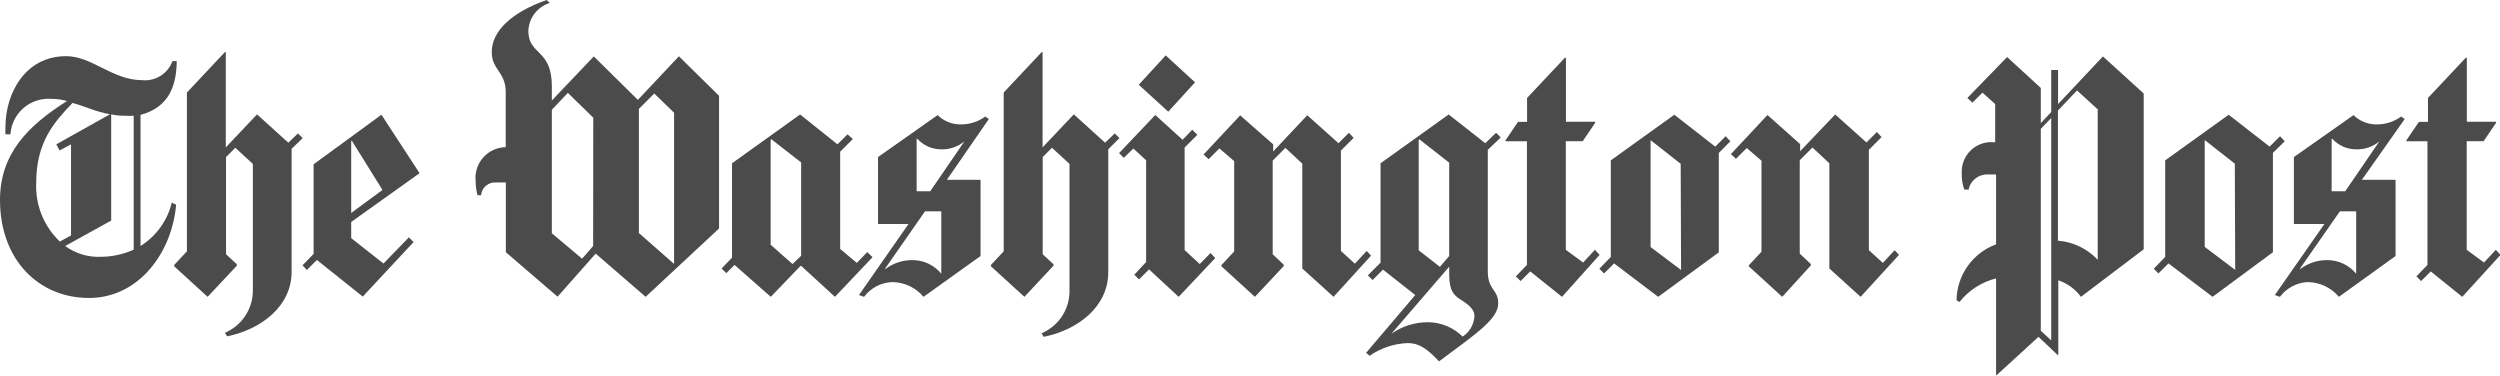
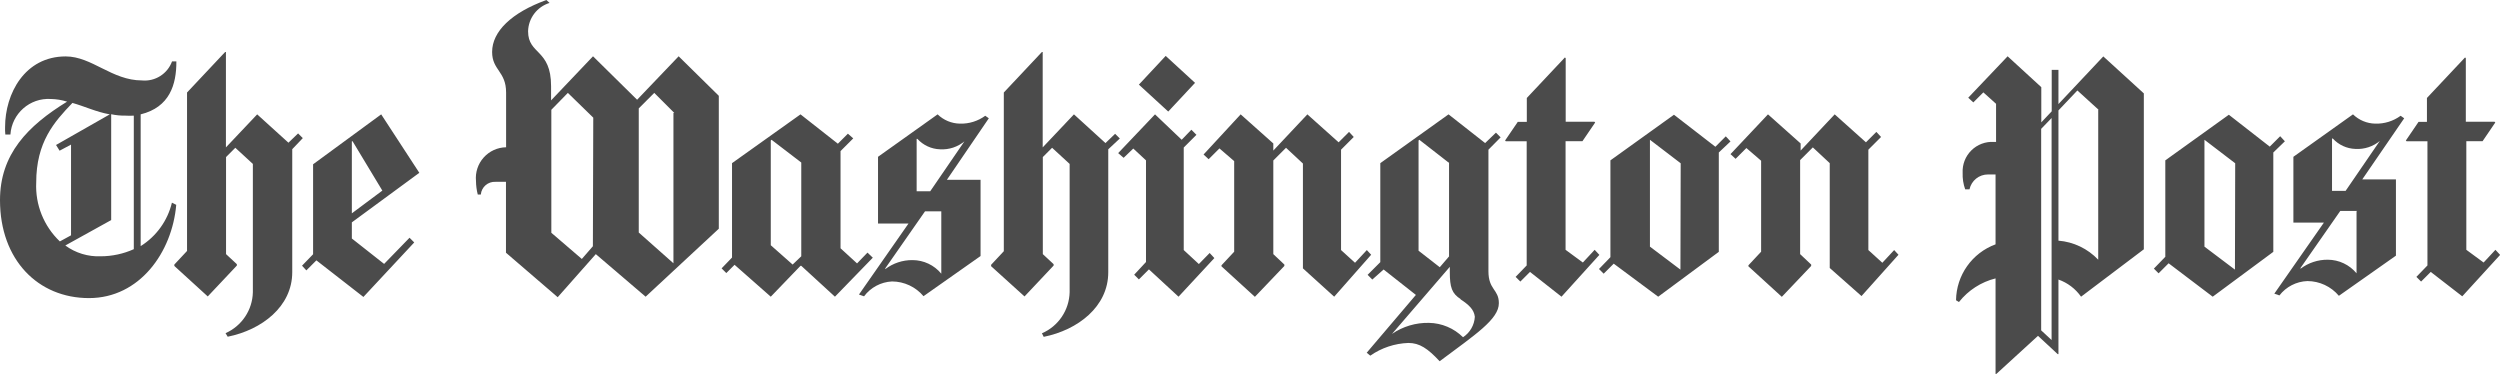
- <svg viewBox="0 0 196.75 29.53">
+ <svg xmlns="http://www.w3.org/2000/svg" viewBox="0 0 196.75 29.53">
  <g style="isolation:isolate">
-     <path d="M23.63,18.68V29a5.57,5.57,0,0,0,2.46-3.42l.34.17c-.31,3.73-2.91,7.34-6.86,7.34s-7-3-7-7.71c0-3.61,2.17-5.84,5.28-7.79a4.54,4.54,0,0,0-1.24-.17,3,3,0,0,0-3.22,2.79H13a4.14,4.14,0,0,1,0-.59c0-2.63,1.55-5.56,4.77-5.56,2.06,0,3.64,1.89,6,1.89a2.29,2.29,0,0,0,2.37-1.5h.34C26.46,16.3,25.92,18.08,23.63,18.68Zm-5.36-.93c-1.44,1.5-2.85,3.08-2.85,6.27a6,6,0,0,0,1.86,4.63l.88-.48V21l-.9.48L17,21l4.23-2.37C20.13,18.45,19.26,18,18.27,17.74Zm4.83,1a4.83,4.83,0,0,1-.65,0,4.92,4.92,0,0,1-1.13-.11V27L17.7,29a4.4,4.4,0,0,0,2.79.85,6.36,6.36,0,0,0,2.6-.56V18.79Zm12.42,2.6v9.68c0,2.71-2.4,4.54-5.08,5.08l-.17-.28a3.61,3.61,0,0,0,2.2-3.22V22.54l-1.38-1.27-.73.73v7.65l.85.79v.11L28.91,33l-2.63-2.4v-.11l1-1.07V16.92l3-3.19.06,0v7.51l2.46-2.6,2.46,2.23.76-.73.37.37Zm4.69,5.76v1.27l2.54,2,2-2.06.37.37-4,4.29-3.61-2.88-.79.79-.34-.37.87-.9V22.57l5.34-3.9,3,4.6Zm.06-6.38-.06,0v5.67l2.46-1.81Z" transform="translate(-12.57 -9.64)" style="fill:#4b4b4b" />
-     <path d="M63.38,33,59.45,29.6l-3,3.39-4.07-3.5V24h-.79a1.1,1.1,0,0,0-1.16,1h-.28A4.49,4.49,0,0,1,50,23.87a2.42,2.42,0,0,1,2.37-2.65V16.92c0-1.67-1.1-1.75-1.1-3.19,0-1.61,1.52-3.11,4.32-4.09l.25.23a2.4,2.4,0,0,0-1.69,2.23C54.17,14,56,13.48,56,16.42v1.13l3.3-3.47,3.47,3.42L66,14.07l3.16,3.11V27.62ZM59.26,18.9l-2-1.95L56,18.28V28L58.38,30l.87-1Zm6.38-.37L64.06,17l-1.21,1.21v9.77l2.77,2.43,0,0V18.53Z" transform="translate(-12.57 -9.64)" style="fill:#4b4b4b" />
-     <path d="M78.28,33l-2.65-2.43h-.06L73.23,33l-2.85-2.51-.65.65-.37-.37.82-.85V22.49l5.36-3.84L78.48,21l.79-.79.42.37-1,1v7.65L80,30.33l.82-.85.42.4ZM75.63,22.43,73.28,20.6l-.06.06V28.9l1.72,1.52.68-.65V22.43Zm11.46,1.36h2.65v6L85.25,33a3.25,3.25,0,0,0-2.48-1.16A2.92,2.92,0,0,0,80.57,33l-.4-.14,3.9-5.59h-2.4V22l4.69-3.3a2.58,2.58,0,0,0,1.75.73,3.21,3.21,0,0,0,2-.62l.28.2Zm-.4,2.48H85.37l-3.13,4.49,0,.06a3.49,3.49,0,0,1,2.15-.71,2.94,2.94,0,0,1,2.26,1.07l0,0V26.27Zm1.81-5.53a2.75,2.75,0,0,1-1.95.65,2.52,2.52,0,0,1-1.78-.82l-.06,0v4.12h1.07l2.74-4Zm11.29.65v9.68c0,2.71-2.4,4.54-5.08,5.08l-.17-.28a3.61,3.61,0,0,0,2.2-3.22V22.54l-1.38-1.27-.73.73v7.65l.85.79v.11L93.19,33l-2.63-2.4v-.11l1-1.07V16.92l3-3.19.06,0v7.51l2.46-2.6,2.46,2.23.76-.73.37.37ZM105.33,33,103,30.84l-.79.79-.37-.37.93-1v-8l-1-.93-.76.73-.37-.37,2.85-3,2.15,1.95.76-.79.4.4-1,1v8.07l1.19,1.1.85-.87.37.4Zm-.82-14.57-2.32-2.12L104.31,14l2.31,2.12Z" transform="translate(-12.57 -9.64)" style="fill:#4b4b4b" />
-     <path d="M117.52,33l-2.46-2.23V22.52l-1.33-1.24-1,1v7.37l.87.82v.11L111.33,33l-2.63-2.4V30.5l1-1.07V22.32l-1.16-1-.85.85-.4-.37,2.88-3.08L112.77,21v.56l2.68-2.85,2.46,2.2.82-.82.37.4-1,1v7.9l1.1,1,.93-1,.34.37Zm12.14-11.57V31c0,1.47.82,1.41.82,2.51,0,1.27-1.84,2.46-4.66,4.57-.93-1-1.58-1.44-2.46-1.44a5.6,5.6,0,0,0-3,1l-.28-.23,3.87-4.55-2.54-2-.82.82-.37-.37,1-1V22.49l5.36-3.84,2.88,2.26.85-.82.37.37Zm-2.17,11.77c-.71-.45-.87-.93-.87-2.15v-.42l-4.55,5.28,0,0A4.94,4.94,0,0,1,125,35a3.9,3.9,0,0,1,2.68,1.13,2.06,2.06,0,0,0,.93-1.61C128.61,34,128.19,33.64,127.48,33.19Zm-.87-10.76-2.34-1.83-.06.06v8.67l1.67,1.3.73-.85V22.43ZM135.5,33,133,31l-.76.76-.37-.37.87-.9V20.76h-1.64l-.06-.06,1-1.47h.71V17.35l3-3.19.06.06v5h2.26l.06.06-1,1.47h-1.33v8.55l1.36,1,.93-1,.37.4Zm12.34-11.32v7.82L143.07,33l-3.47-2.63-.79.79-.37-.37.9-.93V22.26l5-3.59,3.22,2.51.82-.82.37.4Zm-3,.85-2.37-1.86,0,0v8.41l2.4,1.81ZM159,33l-2.46-2.23V22.49l-1.33-1.24-1,1V29.6l.87.82v.11L152.83,33l-2.63-2.4v-.08l1-1.07V22.29l-1.16-1-.85.85-.4-.37,2.88-3.08,2.57,2.29v.56L157,18.65l2.46,2.2.82-.82.37.4-1,1v7.9l1.1,1,.93-1,.34.37Z" transform="translate(-12.57 -9.64)" style="fill:#4b4b4b" />
-     <path d="M176.34,33a3.66,3.66,0,0,0-1.78-1.3v5.87l-.06,0L173,36.15l-3.28,3-.06,0V31.55a5.31,5.31,0,0,0-2.88,1.86l-.23-.14a4.75,4.75,0,0,1,3.11-4.4v-5.5H169a1.48,1.48,0,0,0-1.5,1.19h-.34a3.47,3.47,0,0,1-.2-1.3,2.32,2.32,0,0,1,2.46-2.43h.17v-3l-1-.9-.79.79-.4-.37,3.13-3.22,2.65,2.43v2.77l.82-.87V15.15h.54v2.68l3.53-3.75L181.28,17V29.26ZM174,18.93l-.82.85V35.67l.82.76Zm3.7-.65-1.67-1.52-1.5,1.58V28.58a4.85,4.85,0,0,1,3.13,1.5l0,0V18.28Zm13.75,3.39v7.82L186.7,33l-3.47-2.63-.79.79-.37-.37.9-.93V22.26l5-3.59,3.22,2.51.82-.82.37.4Zm-3,.85-2.37-1.86,0,0v8.41l2.4,1.81Zm10,1.27h2.65v6L196.64,33a3.25,3.25,0,0,0-2.48-1.16A2.92,2.92,0,0,0,192,33l-.4-.14,3.9-5.59h-2.4V22l4.69-3.3a2.58,2.58,0,0,0,1.75.73,3.21,3.21,0,0,0,2-.62l.28.2Zm-.4,2.48h-1.33l-3.13,4.49,0,.06a3.49,3.49,0,0,1,2.15-.71,2.94,2.94,0,0,1,2.26,1.07l0,0V26.27Zm1.81-5.53a2.75,2.75,0,0,1-1.95.65,2.52,2.52,0,0,1-1.78-.82l-.06,0v4.12h1.07l2.74-4ZM206.35,33,203.87,31l-.76.76-.37-.37.87-.9V20.76H202l-.06-.06,1-1.47h.71V17.35l3-3.19.06.06v5h2.26l.06.06-1,1.47h-1.33v8.55l1.36,1,.93-1,.37.4Z" transform="translate(-12.57 -9.64)" style="fill:#4b4b4b" />
+     <path d="M11.07,9V19.37a5.57,5.57,0,0,0,2.46-3.42l.34.17C13.55,19.84,11,23.46,7,23.46s-7-3-7-7.71C0,12.14,2.17,9.91,5.28,8A4.54,4.54,0,0,0,4,7.79,3,3,0,0,0,.82,10.59H.42A4.14,4.14,0,0,1,.4,10c0-2.63,1.55-5.56,4.77-5.56,2.06,0,3.64,1.89,6,1.89a2.29,2.29,0,0,0,2.37-1.5h.34C13.89,6.66,13.35,8.44,11.07,9ZM5.7,8.1c-1.44,1.5-2.85,3.08-2.85,6.27A6,6,0,0,0,4.71,19l.88-.48V11.38l-.9.48-.28-.45L8.64,9C7.57,8.81,6.69,8.38,5.7,8.1Zm4.83,1a4.83,4.83,0,0,1-.65,0,4.92,4.92,0,0,1-1.13-.11v8.33l-3.61,2a4.4,4.4,0,0,0,2.79.85,6.36,6.36,0,0,0,2.6-.56V9.15ZM23,11.74v9.68c0,2.71-2.4,4.54-5.08,5.08l-.17-.28A3.61,3.61,0,0,0,19.9,23V12.9l-1.38-1.27-.73.73V20l.85.79v.11l-2.29,2.43-2.63-2.4v-.11l1-1.07V7.28l3-3.19.06,0v7.51L20.24,9l2.46,2.23.76-.73.37.37Zm4.69,5.76v1.27l2.54,2,2-2.06.37.37-4,4.29L24.9,20.49l-.79.79-.34-.37.87-.9V12.93L30,9l3,4.6Zm.06-6.38-.06,0v5.67L30.09,15Z" style="fill:#4b4b4b" />
+     <path d="M50.81,23.35,46.89,20l-3,3.39-4.07-3.5V14.31H39a1.1,1.1,0,0,0-1.16,1H37.6a4.49,4.49,0,0,1-.14-1.07,2.42,2.42,0,0,1,2.37-2.65V7.28c0-1.67-1.1-1.75-1.1-3.19C38.73,2.48,40.25,1,43,0l.25.23a2.4,2.4,0,0,0-1.69,2.23c0,1.86,1.81,1.38,1.81,4.32V7.9l3.3-3.47,3.47,3.42,3.27-3.42,3.16,3.11V18ZM46.69,9.26l-2-1.95-1.3,1.33v9.68l2.4,2.06.87-1Zm6.38-.37L51.49,7.31,50.27,8.53v9.77L53,20.72l0,0V8.89Z" style="fill:#4b4b4b" />
+     <path d="M65.71,23.35l-2.65-2.43H63l-2.34,2.43-2.85-2.51-.65.65-.37-.37.82-.85V12.84L63,9l2.94,2.31.79-.79.42.37-1,1v7.65l1.3,1.19.82-.85.42.4ZM63.06,12.79,60.72,11l-.06.06v8.24l1.72,1.52.68-.65V12.79Zm11.46,1.36h2.65v6l-4.49,3.16a3.25,3.25,0,0,0-2.48-1.16A2.92,2.92,0,0,0,68,23.32l-.4-.14,3.9-5.59H69.1V12.34L73.79,9a2.58,2.58,0,0,0,1.75.73,3.21,3.21,0,0,0,2-.62l.28.2Zm-.4,2.48H72.8l-3.13,4.49,0,.06a3.49,3.49,0,0,1,2.15-.71,2.94,2.94,0,0,1,2.26,1.07l0,0V16.63Zm1.81-5.53a2.75,2.75,0,0,1-1.95.65,2.52,2.52,0,0,1-1.78-.82l-.06,0v4.12h1.07l2.74-4Zm11.29.65v9.68c0,2.71-2.4,4.54-5.08,5.08L82,26.23A3.61,3.61,0,0,0,84.18,23V12.9l-1.38-1.27-.73.73V20l.85.79v.11l-2.29,2.43L78,20.95v-.11l1-1.07V7.28l3-3.19.06,0v7.51L84.52,9,87,11.26l.76-.73.37.37Zm5.53,11.6L90.42,21.2l-.79.79-.37-.37.93-1v-8l-1-.93-.76.73L88,12.05,90.9,9,93,11l.76-.79.4.4-1,1v8.07l1.19,1.1.85-.87.37.4ZM91.94,8.78,89.63,6.66,91.74,4.4l2.31,2.12Z" style="fill:#4b4b4b" />
+     <path d="M105,23.35l-2.46-2.23V12.87l-1.33-1.24-1,1V20l.87.82v.11l-2.32,2.43-2.63-2.4v-.08l1-1.07V12.68l-1.16-1-.85.85-.4-.37L97.64,9l2.57,2.29v.56L102.89,9l2.46,2.2.82-.82.37.4-1,1v7.9l1.1,1,.93-1,.34.37Zm12.14-11.57v9.57c0,1.47.82,1.41.82,2.51,0,1.27-1.84,2.46-4.66,4.57-.93-1-1.58-1.44-2.46-1.44a5.6,5.6,0,0,0-3,1l-.28-.23,3.87-4.55-2.54-2L108,22l-.37-.37,1-1V12.84L114,9l2.88,2.26.85-.82.37.37Zm-2.17,11.77c-.71-.45-.87-.93-.87-2.15V21l-4.55,5.28,0,0a4.94,4.94,0,0,1,2.91-.87,3.9,3.9,0,0,1,2.68,1.13,2.06,2.06,0,0,0,.93-1.61C116,24.36,115.62,24,114.92,23.54ZM114,12.79,111.7,11l-.06.06v8.67l1.67,1.3.73-.85V12.79Zm8.89,10.56-2.48-1.95-.76.76-.37-.37.87-.9V11.12h-1.64l-.06-.06,1-1.47h.71V7.71l3-3.19.06.06v5h2.26l.06.06-1,1.47h-1.33v8.55l1.36,1,.93-1,.37.4ZM135.27,12v7.82l-4.77,3.53L127,20.75l-.79.79-.37-.37.9-.93V12.62l5-3.59L135,11.55l.82-.82.37.4Zm-3,.85L129.85,11l0,0v8.41l2.4,1.81Zm14.23,10.45L144,21.09V12.84l-1.33-1.24-1,1V20l.87.82v.11l-2.31,2.43-2.63-2.4v-.08l1-1.07V12.65l-1.16-1-.85.85-.4-.37L139.14,9l2.57,2.29v.56L144.39,9l2.46,2.2.82-.82.37.4-1,1v7.9l1.1,1,.93-1,.34.37Z" style="fill:#4b4b4b" />
+     <path d="M163.78,23.35A3.66,3.66,0,0,0,162,22v5.87l-.06,0-1.55-1.44-3.28,3-.06,0V21.91a5.31,5.31,0,0,0-2.88,1.86l-.23-.14a4.75,4.75,0,0,1,3.11-4.4v-5.5h-.59A1.48,1.48,0,0,0,155,14.9h-.34a3.47,3.47,0,0,1-.2-1.3,2.32,2.32,0,0,1,2.46-2.43h.17v-3l-1-.9-.79.79-.4-.37L158,4.43l2.65,2.43V9.63l.82-.87V5.5H162V8.19l3.53-3.75,3.19,2.91V19.62ZM161.46,9.29l-.82.85V26l.82.76Zm3.7-.65-1.67-1.52L162,8.69V18.94a4.85,4.85,0,0,1,3.13,1.5l0,0V8.64ZM178.91,12v7.82l-4.77,3.53-3.47-2.63-.79.79-.37-.37.9-.93V12.62l5-3.59,3.22,2.51.82-.82.37.4Zm-3,.85L173.49,11l0,0v8.41l2.4,1.81Zm10,1.27h2.65v6l-4.49,3.16a3.25,3.25,0,0,0-2.48-1.16,2.92,2.92,0,0,0-2.2,1.13l-.4-.14,3.9-5.59h-2.4V12.34L185.18,9a2.58,2.58,0,0,0,1.75.73,3.21,3.21,0,0,0,2-.62l.28.2Zm-.4,2.48h-1.33l-3.13,4.49,0,.06a3.49,3.49,0,0,1,2.15-.71,2.94,2.94,0,0,1,2.26,1.07l0,0V16.63Zm1.81-5.53a2.75,2.75,0,0,1-1.95.65,2.52,2.52,0,0,1-1.78-.82l-.06,0v4.12h1.07l2.74-4Zm6.46,12.25L191.3,21.4l-.76.76-.37-.37.87-.9V11.12h-1.64l-.06-.06,1-1.47H191V7.71l3-3.19.06.06v5h2.26l.06.06-1,1.47H194.1v8.55l1.36,1,.93-1,.37.4Z" style="fill:#4b4b4b" />
  </g>
</svg>
